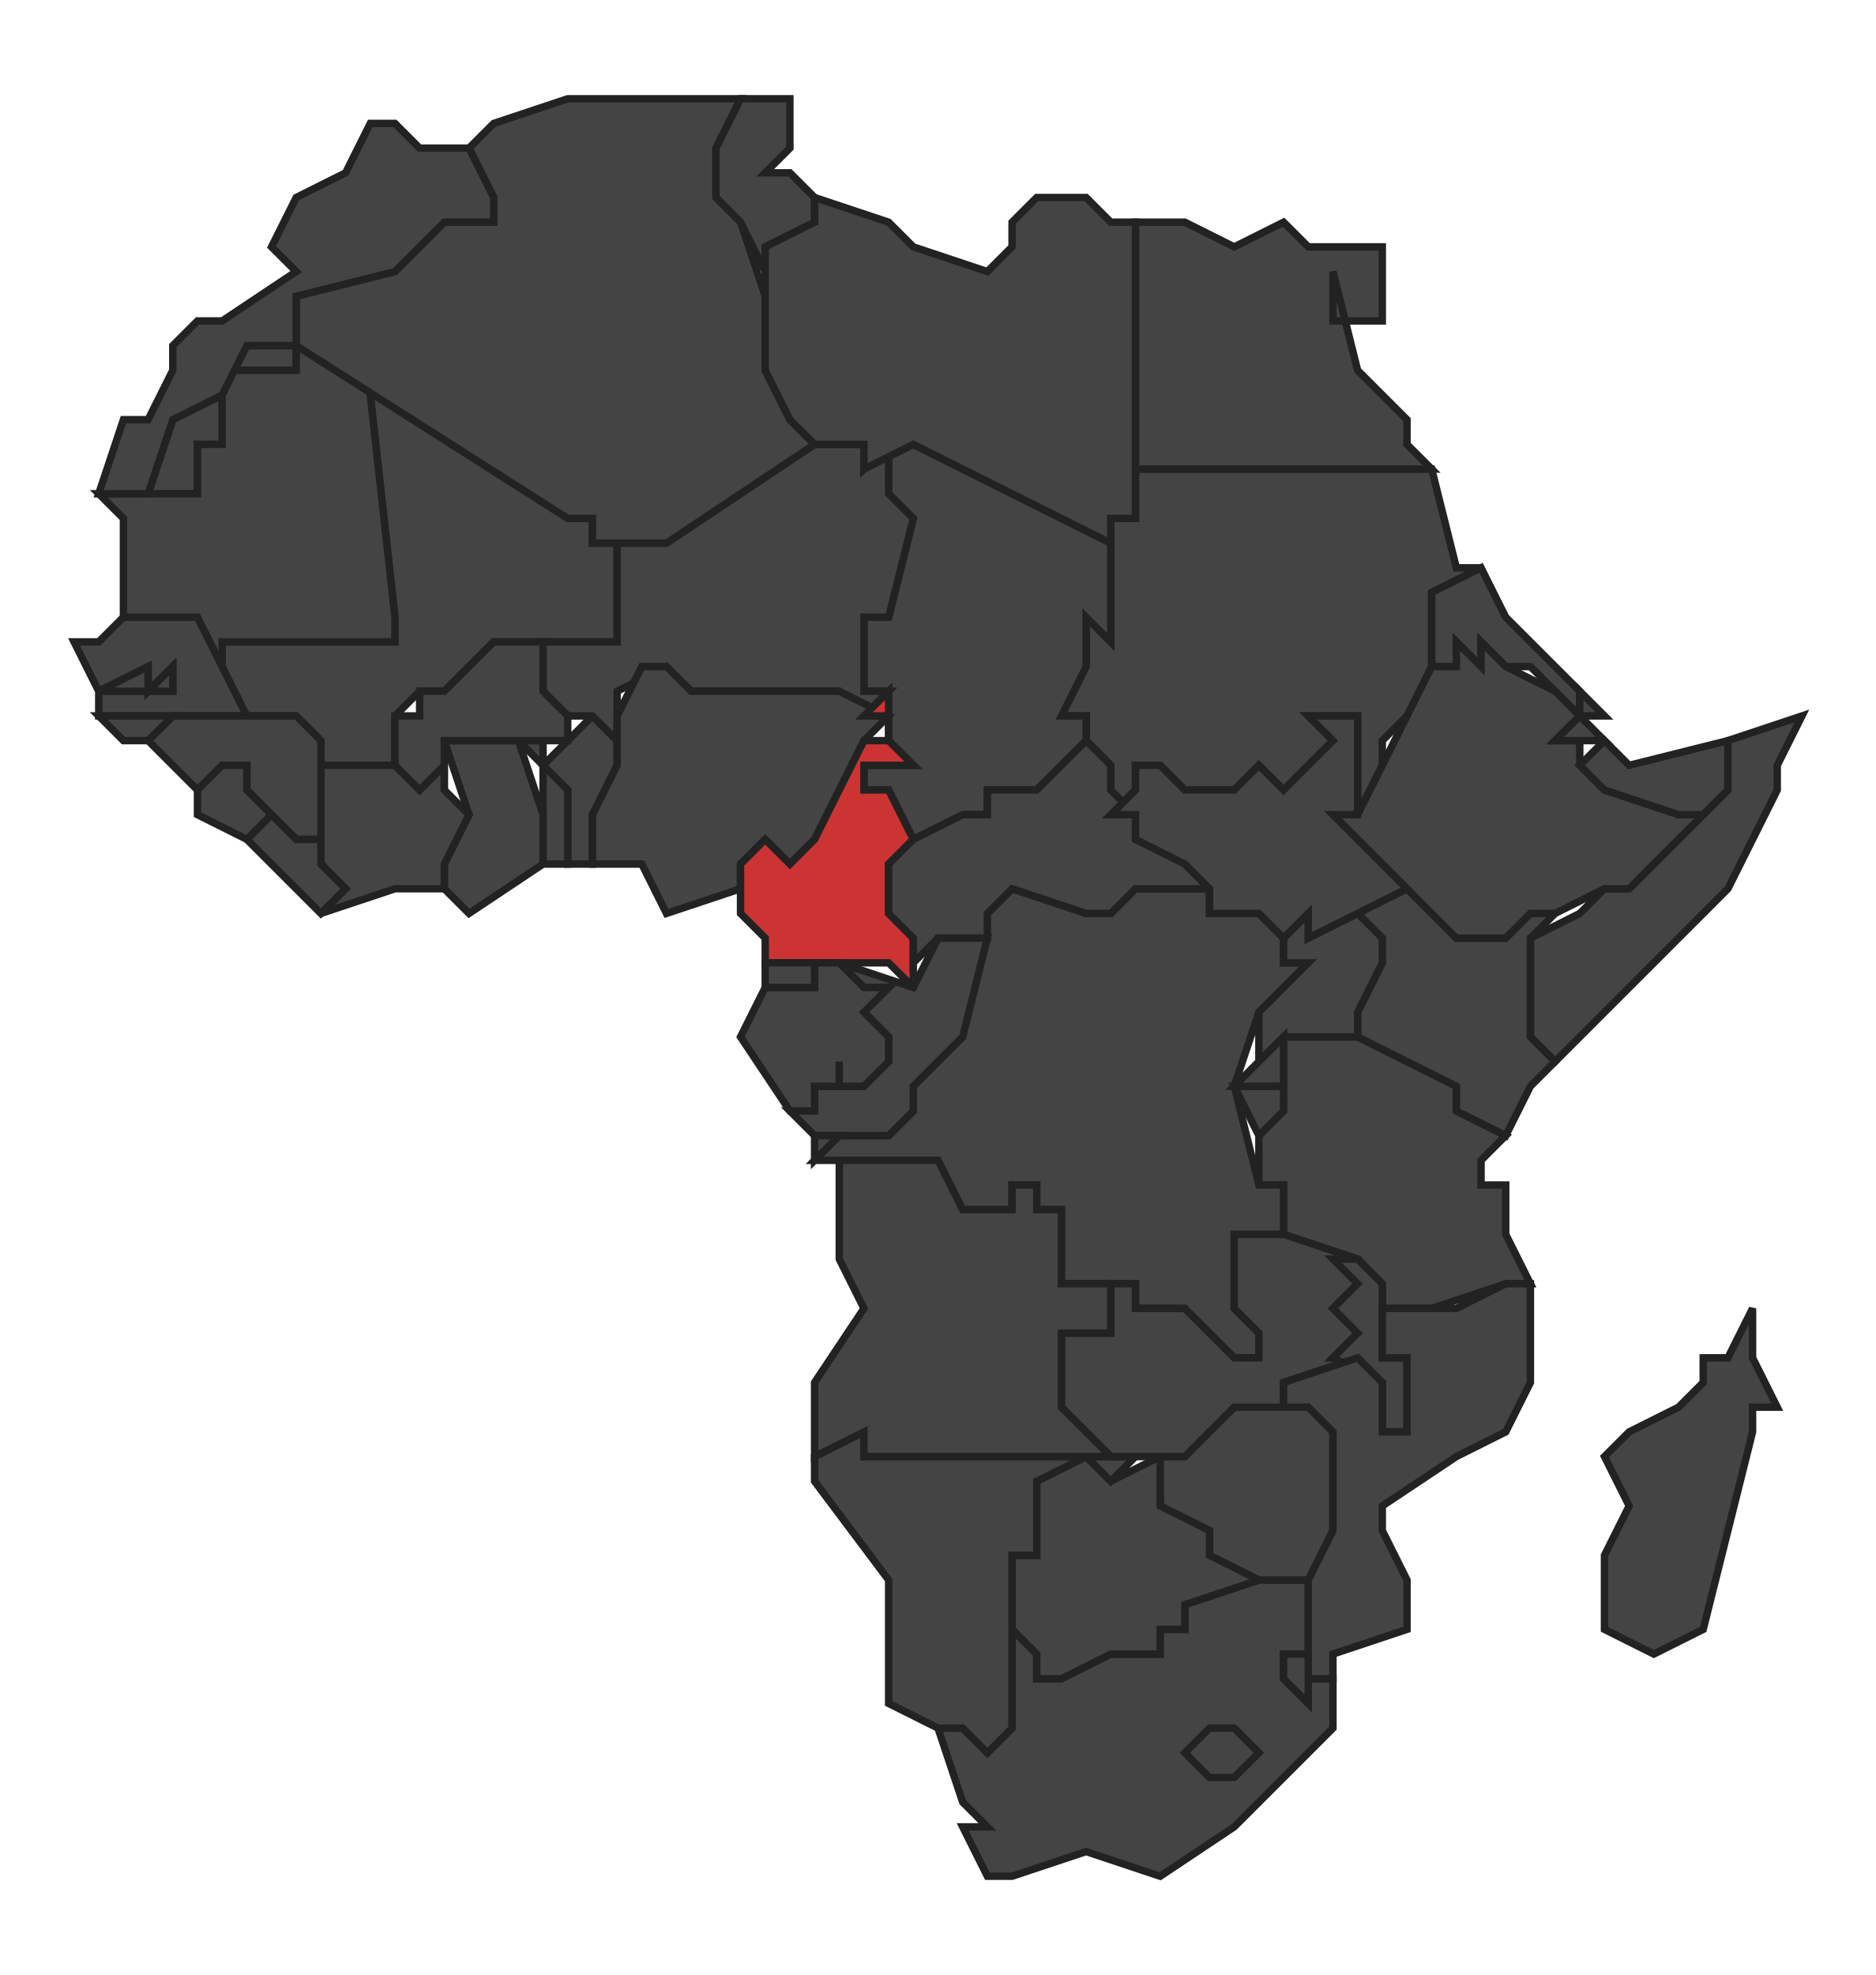
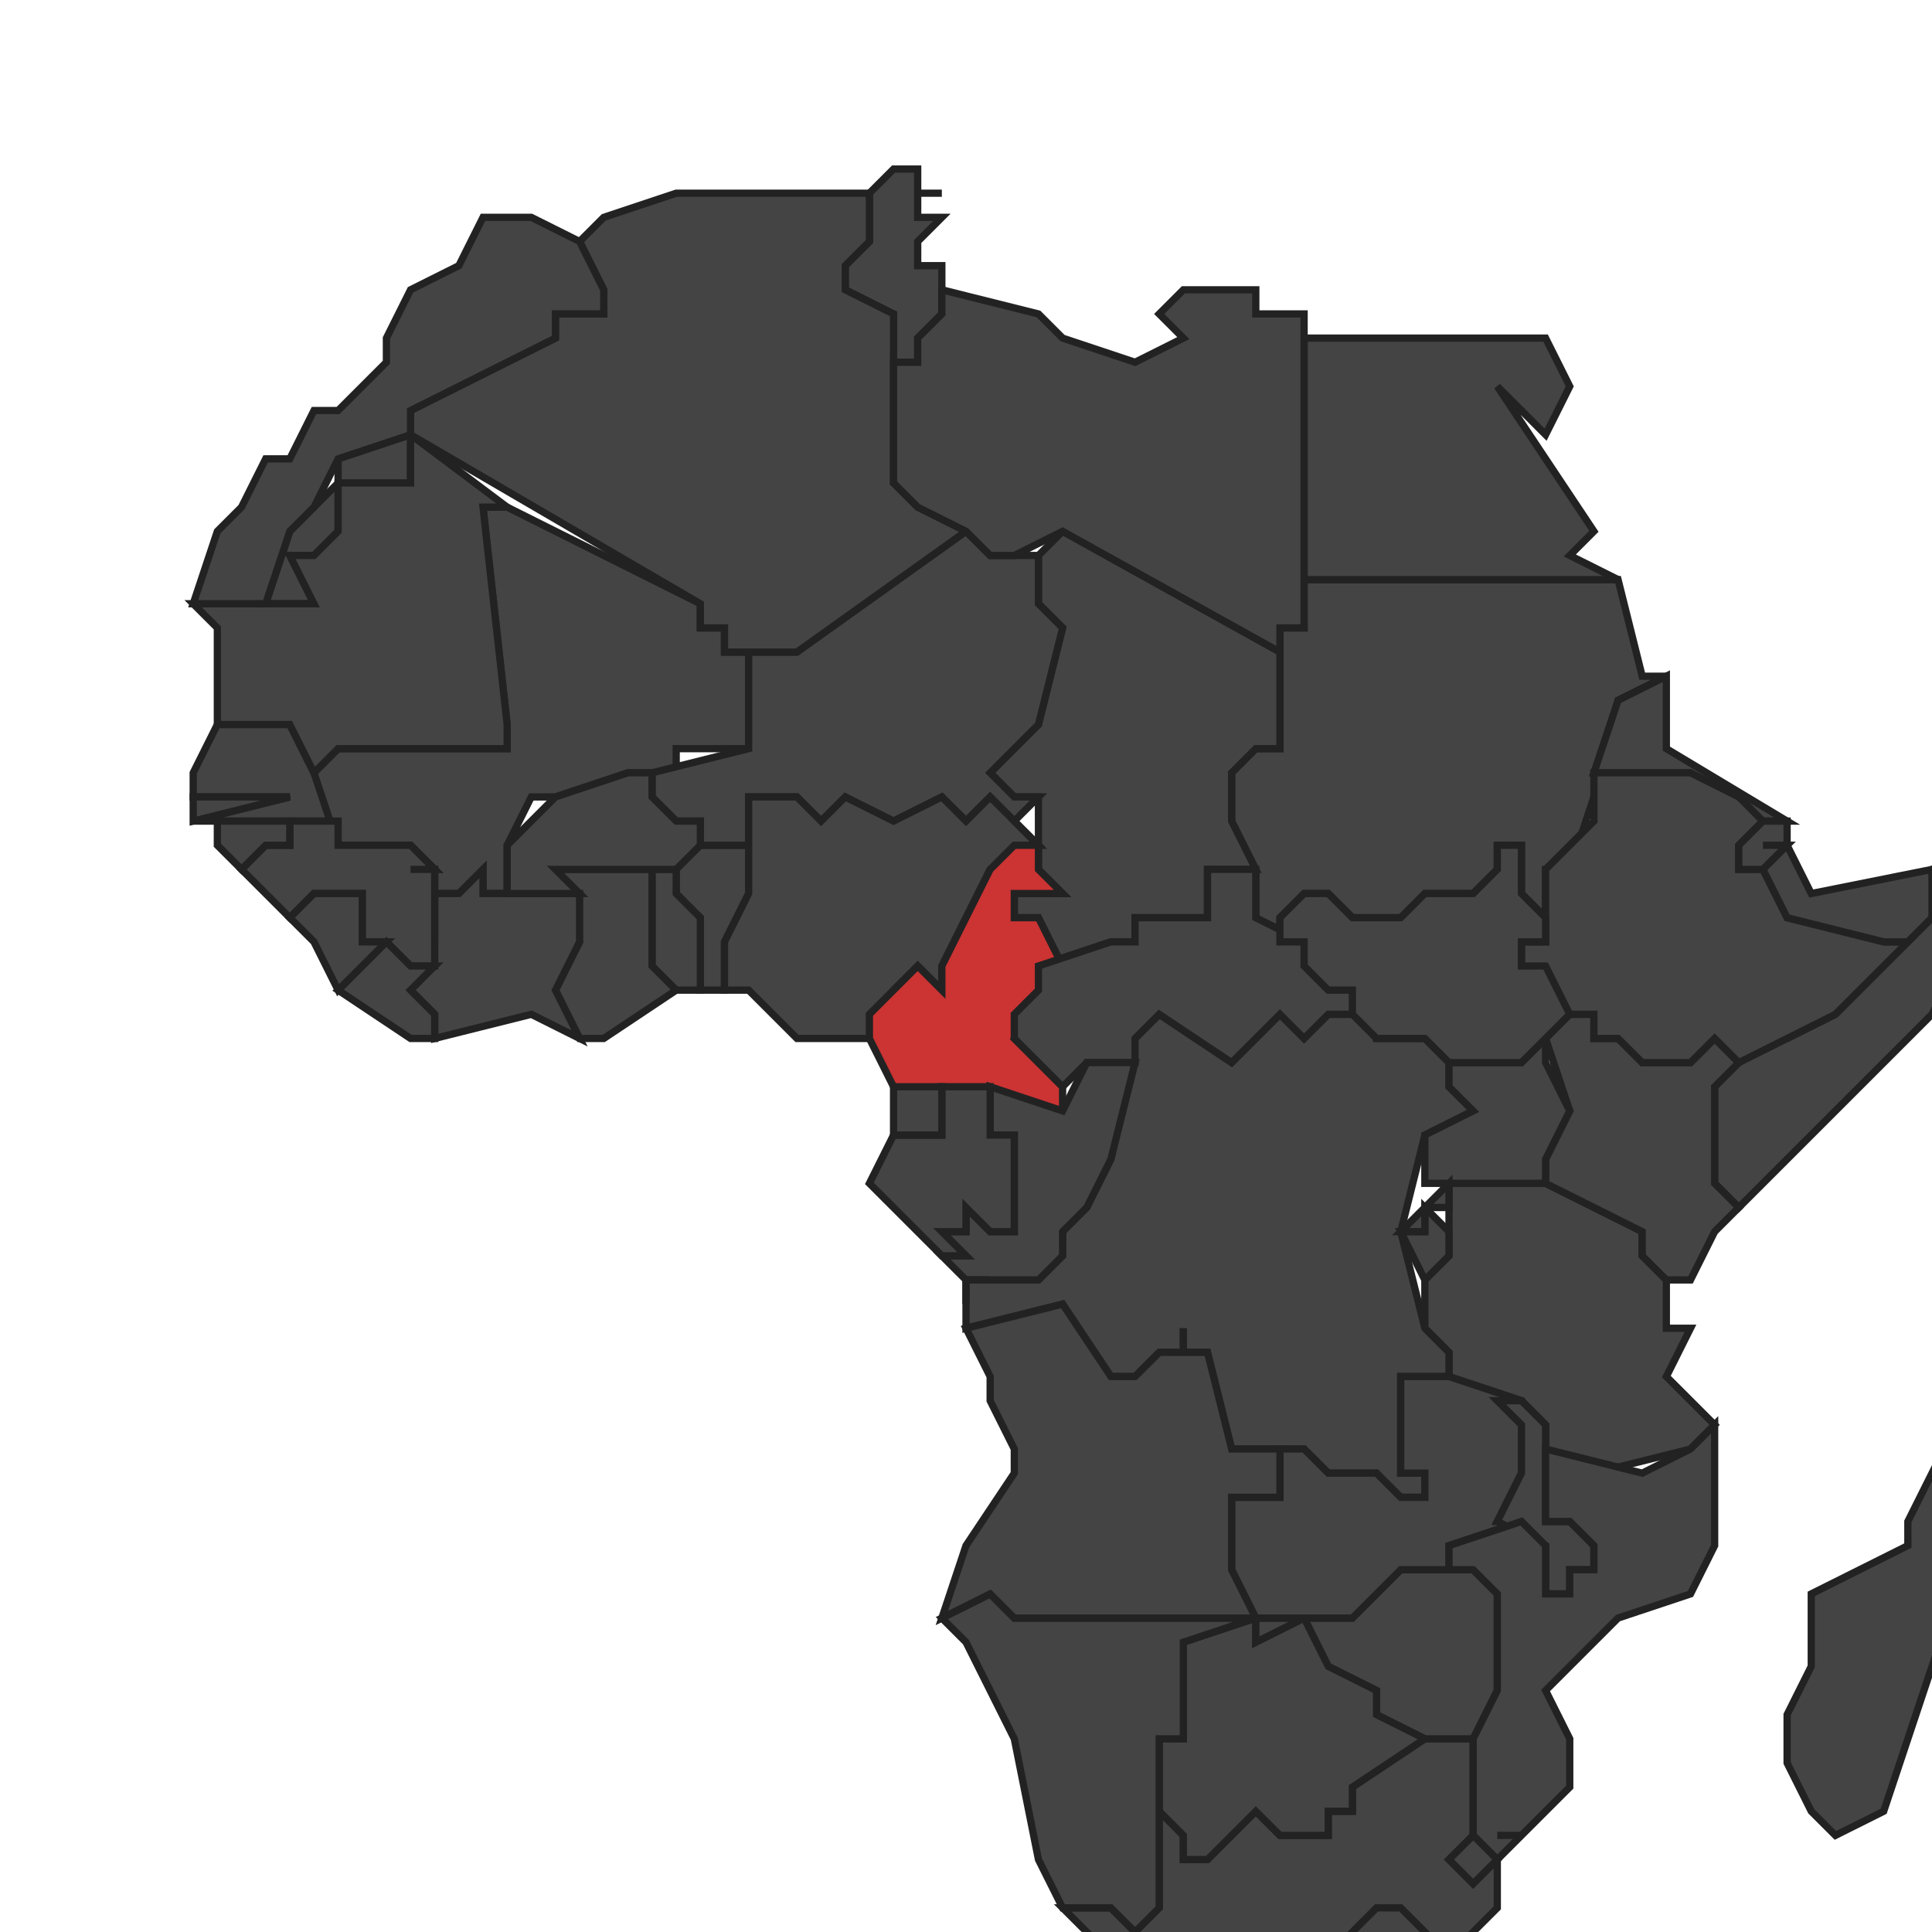
- <svg xmlns="http://www.w3.org/2000/svg" viewBox="0 0 76 80" width="76" height="80">
-   <path d="M55 42 L59 44 L59 45 L61 46 L60 47 L60 48 L61 48 L61 50 L62 52 L61 52 L58 53 L56 53 L56 52 L55 51 L52 50 L52 48 L51 48 L51 46 L51 46 L52 45 L52 44 L52 44 L52 43 L52 42 L55 42 Z" fill="#444444" stroke="#222222" stroke-width="0.3" />
-   <path d="M12 13 L12 15 L9 15 L9 18 L8 18 L8 18 L8 20 L4 20 L4 20 L4 20 L6 20 L7 17 L9 16 L9 15 L9 15 L10 14 L12 14 L12 13 Z" fill="#444444" stroke="#222222" stroke-width="0.3" />
-   <path d="M50 44 L51 48 L52 48 L52 50 L50 50 L50 51 L50 51 L50 53 L51 54 L51 54 L51 55 L50 55 L49 54 L49 54 L48 53 L48 53 L47 53 L47 53 L46 53 L46 52 L43 52 L43 49 L42 49 L42 48 L41 48 L41 49 L40 49 L39 49 L38 47 L34 47 L33 47 L34 46 L35 46 L35 46 L36 46 L37 45 L37 44 L38 43 L39 42 L40 37 L41 36 L44 37 L44 37 L45 37 L46 36 L46 36 L47 36 L49 36 L49 37 L50 37 L51 37 L52 38 L52 39 L53 39 L51 41 L50 44 Z" fill="#444444" stroke="#222222" stroke-width="0.3" />
-   <path d="M63 43 L62 42 L62 38 L64 37 L64 37 L65 36 L66 36 L70 32 L70 30 L73 29 L72 31 L72 32 L70 36 L68 38 L65 41 L63 43 Z" fill="#444444" stroke="#222222" stroke-width="0.3" />
-   <path d="M61 46 L59 45 L59 44 L55 42 L55 41 L56 39 L55 37 L57 36 L57 36 L57 36 L58 37 L58 37 L59 38 L61 38 L62 37 L63 37 L63 37 L62 38 L62 42 L63 43 L62 44 L61 46 L61 46 Z" fill="#444444" stroke="#222222" stroke-width="0.3" />
-   <path d="M46 33 L45 33 L45 32 L45 31 L44 30 L44 29 L43 29 L44 27 L44 27 L44 25 L45 26 L45 21 L46 21 L46 19 L58 19 L59 23 L60 23 L58 24 L58 28 L56 30 L56 31 L55 33 L55 31 L55 30 L55 29 L54 29 L53 29 L54 30 L53 31 L52 32 L51 31 L50 32 L48 32 L47 31 L46 31 L46 32 L45 33 L46 33 Z" fill="#444444" stroke="#222222" stroke-width="0.3" />
-   <path d="M45 22 L45 26 L44 25 L44 27 L44 27 L43 29 L44 29 L44 30 L43 31 L42 32 L41 32 L40 32 L40 33 L39 33 L37 34 L37 34 L36 32 L35 32 L35 31 L37 31 L36 30 L36 28 L35 28 L35 27 L35 27 L35 25 L36 25 L37 21 L36 20 L36 18 L37 18 L45 22 Z" fill="#444444" stroke="#222222" stroke-width="0.3" />
-   <path d="M38 70 L38 70 L39 70 L40 71 L41 70 L41 66 L42 67 L42 68 L43 68 L45 67 L46 67 L47 67 L47 66 L48 66 L48 65 L51 64 L53 64 L53 66 L53 67 L52 67 L52 68 L53 69 L53 69 L53 68 L54 68 L54 70 L50 74 L47 76 L44 75 L41 76 L40 76 L39 74 L40 74 L39 73 L38 70 Z" fill="#444444" stroke="#222222" stroke-width="0.3" />
-   <path d="M50 70 L51 71 L50 72 L49 72 L49 72 L48 71 L49 70 L50 70 Z" fill="#444444" stroke="#222222" stroke-width="0.3" />
-   <path d="M53 64 L51 64 L49 63 L49 62 L47 61 L47 59 L48 59 L50 57 L52 57 L52 57 L53 57 L54 58 L54 62 L53 64 Z" fill="#444444" stroke="#222222" stroke-width="0.3" />
-   <path d="M51 64 L48 65 L48 66 L47 66 L47 67 L46 67 L45 67 L43 68 L42 68 L42 67 L41 66 L41 63 L42 63 L42 60 L44 59 L45 60 L47 59 L47 61 L49 62 L49 63 L51 64 Z" fill="#444444" stroke="#222222" stroke-width="0.3" />
-   <path d="M41 63 L41 70 L40 71 L39 70 L38 70 L38 70 L36 69 L36 64 L33 60 L33 59 L35 58 L35 59 L40 59 L40 59 L43 59 L45 59 L46 59 L45 60 L44 59 L42 60 L42 63 L41 63 Z" fill="#444444" stroke="#222222" stroke-width="0.3" />
-   <path d="M4 28 L3 26 L4 26 L5 25 L7 25 L8 25 L9 27 L10 29 L6 29 L4 29 L4 28 L7 28 L7 27 L6 28 L6 27 L4 28 Z" fill="#444444" stroke="#222222" stroke-width="0.3" />
-   <path d="M10 29 L9 27 L9 26 L10 26 L12 26 L16 26 L16 25 L15 16 L16 16 L23 21 L23 21 L24 21 L24 22 L25 22 L25 24 L25 26 L23 26 L22 26 L20 26 L18 28 L17 28 L16 29 L16 31 L15 31 L15 31 L14 31 L13 31 L13 30 L13 30 L13 30 L12 29 L11 29 L10 29 L10 29 Z" fill="#444444" stroke="#222222" stroke-width="0.3" />
-   <path d="M4 20 L4 20 L8 20 L8 18 L8 18 L9 18 L9 15 L12 15 L12 14 L16 16 L15 16 L16 25 L16 26 L12 26 L10 26 L9 26 L9 27 L8 25 L7 25 L5 25 L5 25 L5 23 L5 21 L4 20 Z" fill="#444444" stroke="#222222" stroke-width="0.3" />
-   <path d="M24 35 L23 35 L23 32 L22 31 L23 30 L24 29 L25 30 L25 30 L25 31 L24 33 L24 35 Z" fill="#444444" stroke="#222222" stroke-width="0.3" />
-   <path d="M36 18 L36 20 L37 21 L36 25 L35 25 L35 27 L35 27 L35 28 L36 28 L35 29 L34 28 L34 28 L32 28 L30 28 L29 28 L28 28 L27 27 L25 28 L25 30 L24 29 L23 29 L23 29 L22 28 L22 27 L22 26 L25 26 L25 24 L25 22 L27 22 L33 18 L35 18 L35 19 L36 18 Z" fill="#444444" stroke="#222222" stroke-width="0.3" />
-   <path d="M24 35 L24 33 L25 31 L25 29 L26 27 L27 27 L28 28 L29 28 L30 28 L32 28 L34 28 L34 28 L36 29 L35 30 L33 34 L32 35 L31 34 L30 35 L30 36 L27 37 L26 35 L24 35 Z" fill="#444444" stroke="#222222" stroke-width="0.3" />
-   <path d="M36 28 L36 29 L36 30 L37 31 L35 31 L35 32 L36 32 L37 34 L36 35 L36 37 L37 38 L37 40 L36 39 L31 39 L31 38 L30 37 L30 36 L30 35 L31 34 L32 35 L33 34 L35 30 L36 30 L36 29 L35 29 L36 28 Z" fill="#cc3333" stroke="#222222" stroke-width="0.3" />
-   <path d="M22 30 L22 31 L23 32 L23 35 L22 35 L22 34 L22 33 L22 31 L21 30 L21 30 L22 30 Z" fill="#444444" stroke="#222222" stroke-width="0.3" />
-   <path d="M21 30 L22 33 L22 34 L22 35 L19 37 L18 36 L18 35 L19 33 L18 30 L21 30 Z" fill="#444444" stroke="#222222" stroke-width="0.3" />
-   <path d="M13 31 L14 31 L15 31 L15 31 L16 31 L17 32 L18 31 L18 32 L19 33 L18 35 L18 36 L16 36 L13 37 L14 36 L13 35 L13 33 L13 33 L13 31 L13 31 Z" fill="#444444" stroke="#222222" stroke-width="0.3" />
-   <path d="M7 29 L10 29 L10 29 L10 29 L11 29 L12 29 L13 30 L13 30 L13 30 L13 31 L13 31 L13 33 L13 33 L13 34 L12 34 L11 33 L11 33 L10 32 L10 31 L9 31 L8 32 L6 30 L6 30 L7 29 L7 29 Z" fill="#444444" stroke="#222222" stroke-width="0.3" />
-   <path d="M4 29 L7 29 L7 29 L6 30 L6 30 L5 30 L4 29 Z" fill="#444444" stroke="#222222" stroke-width="0.3" />
-   <path d="M13 34 L13 35 L14 36 L13 37 L12 36 L10 34 L11 33 L11 33 L12 34 L13 34 Z" fill="#444444" stroke="#222222" stroke-width="0.3" />
-   <path d="M8 32 L9 31 L10 31 L10 32 L11 33 L11 33 L10 34 L8 33 L8 32 Z" fill="#444444" stroke="#222222" stroke-width="0.3" />
-   <path d="M16 31 L16 29 L17 29 L17 28 L18 28 L20 26 L22 26 L22 27 L22 28 L23 29 L23 30 L22 30 L18 30 L18 32 L18 31 L17 32 L16 31 Z" fill="#444444" stroke="#222222" stroke-width="0.3" />
-   <path d="M49 36 L47 36 L46 36 L46 36 L45 37 L44 37 L44 37 L41 36 L40 37 L40 38 L38 38 L37 39 L37 38 L36 37 L36 36 L36 35 L37 34 L39 33 L40 33 L40 32 L41 32 L42 32 L43 31 L44 30 L45 31 L45 32 L46 33 L48 35 L49 36 Z" fill="#444444" stroke="#222222" stroke-width="0.3" />
-   <path d="M40 38 L39 42 L38 43 L37 44 L37 45 L36 46 L35 46 L35 46 L34 46 L34 46 L33 46 L32 45 L33 45 L33 44 L34 44 L34 43 L34 44 L35 44 L36 43 L36 42 L35 41 L36 40 L35 40 L34 39 L37 40 L38 38 L38 38 L40 38 Z" fill="#444444" stroke="#222222" stroke-width="0.3" />
-   <path d="M33 39 L34 39 L35 40 L36 40 L35 41 L36 42 L36 43 L35 44 L34 44 L34 43 L34 44 L33 44 L33 45 L32 45 L30 42 L31 40 L33 40 L33 39 Z" fill="#444444" stroke="#222222" stroke-width="0.3" />
-   <path d="M31 39 L33 39 L33 40 L31 40 L31 40 L31 39 Z" fill="#444444" stroke="#222222" stroke-width="0.3" />
-   <path d="M52 50 L55 51 L55 52 L54 53 L55 54 L54 55 L55 55 L52 56 L52 57 L50 57 L48 59 L47 59 L46 59 L45 59 L43 57 L43 54 L45 54 L45 52 L46 52 L46 53 L47 53 L47 53 L48 53 L48 53 L49 54 L49 54 L50 55 L51 55 L51 54 L51 54 L50 53 L50 51 L50 51 L50 50 L52 50 Z" fill="#444444" stroke="#222222" stroke-width="0.3" />
-   <path d="M54 51 L55 51 L56 52 L56 55 L57 55 L57 56 L57 57 L57 58 L56 58 L56 58 L56 56 L54 55 L55 54 L54 53 L55 52 L54 51 Z" fill="#444444" stroke="#222222" stroke-width="0.3" />
-   <path d="M56 53 L59 53 L61 52 L62 52 L62 56 L61 58 L59 59 L56 61 L56 62 L57 64 L57 66 L54 67 L54 67 L54 68 L54 68 L53 68 L53 67 L53 66 L53 64 L54 62 L54 58 L53 57 L52 57 L52 56 L55 55 L56 56 L56 58 L56 58 L57 58 L57 57 L57 56 L57 55 L56 55 L56 54 L56 53 Z" fill="#444444" stroke="#222222" stroke-width="0.3" />
-   <path d="M53 68 L53 69 L53 69 L52 68 L52 67 L53 67 L53 68 Z" fill="#444444" stroke="#222222" stroke-width="0.3" />
-   <path d="M34 46 L34 46 L33 47 L33 46 L34 46 L34 46 Z M34 47 L38 47 L39 49 L40 49 L41 49 L41 48 L42 48 L42 49 L43 49 L43 52 L45 52 L45 52 L45 53 L45 54 L43 54 L43 57 L45 59 L43 59 L40 59 L40 59 L35 59 L35 58 L33 59 L33 56 L35 53 L35 53 L34 51 L34 50 L34 47 Z" fill="#444444" stroke="#222222" stroke-width="0.3" />
-   <path d="M52 44 L52 45 L51 46 L51 46 L50 44 L51 44 L51 44 L52 44 Z" fill="#444444" stroke="#222222" stroke-width="0.3" />
-   <path d="M71 53 L71 55 L72 57 L72 57 L71 57 L71 57 L71 58 L69 66 L67 67 L65 66 L65 64 L65 63 L65 63 L66 61 L65 59 L66 58 L68 57 L69 56 L69 55 L69 55 L70 55 L71 53 Z" fill="#444444" stroke="#222222" stroke-width="0.3" />
-   <path d="M4 28 L6 27 L6 28 L7 27 L7 28 L4 28 L4 28 Z" fill="#444444" stroke="#222222" stroke-width="0.3" />
-   <path d="M31 11 L30 9 L29 8 L29 7 L29 6 L30 4 L31 4 L31 4 L31 4 L32 4 L32 5 L32 5 L32 5 L32 6 L31 7 L32 7 L32 7 L33 8 L33 9 L31 10 L31 11 L31 11 Z" fill="#444444" stroke="#222222" stroke-width="0.3" />
-   <path d="M12 14 L12 12 L16 11 L16 11 L17 10 L18 9 L20 9 L20 8 L19 6 L20 5 L23 4 L27 4 L27 4 L30 4 L29 6 L29 7 L29 8 L30 9 L31 12 L31 15 L31 15 L32 17 L32 17 L33 18 L27 22 L24 22 L24 21 L23 21 L23 21 L12 14 Z" fill="#444444" stroke="#222222" stroke-width="0.3" />
-   <path d="M58 27 L58 24 L60 23 L61 25 L64 28 L64 29 L62 27 L61 27 L60 26 L60 27 L59 26 L59 27 L58 27 Z" fill="#444444" stroke="#222222" stroke-width="0.3" />
-   <path d="M19 6 L20 8 L20 9 L18 9 L17 10 L16 11 L16 11 L12 12 L12 14 L10 14 L9 16 L7 17 L6 20 L4 20 L5 17 L6 17 L7 15 L7 14 L8 13 L9 13 L12 11 L11 10 L12 8 L12 8 L14 7 L15 5 L16 5 L17 6 L19 6 Z" fill="#444444" stroke="#222222" stroke-width="0.3" />
-   <path d="M58 19 L46 19 L46 12 L46 11 L46 10 L46 9 L48 9 L50 10 L52 9 L53 10 L53 10 L54 10 L55 10 L56 10 L56 12 L56 13 L55 13 L54 13 L54 11 L55 15 L57 17 L57 18 L58 19 Z" fill="#444444" stroke="#222222" stroke-width="0.3" />
-   <path d="M46 12 L46 21 L45 21 L45 22 L37 18 L35 19 L35 18 L33 18 L32 17 L32 17 L31 15 L31 15 L31 12 L31 11 L31 11 L31 10 L33 9 L33 8 L36 9 L37 10 L40 11 L41 10 L41 9 L42 8 L44 8 L45 9 L46 9 L46 9 L46 10 L46 11 L46 12 Z" fill="#444444" stroke="#222222" stroke-width="0.3" />
-   <path d="M69 33 L66 36 L65 36 L63 37 L63 37 L62 37 L61 38 L59 38 L58 37 L58 37 L57 36 L57 36 L57 36 L56 35 L55 34 L54 33 L55 33 L55 33 L56 31 L57 29 L58 27 L59 27 L59 26 L60 27 L60 26 L61 27 L63 28 L64 29 L63 30 L63 30 L64 30 L64 31 L65 32 L68 33 L69 33 Z" fill="#444444" stroke="#222222" stroke-width="0.3" />
-   <path d="M64 29 L64 28 L65 29 L65 29 L64 29 L65 30 L64 30 L63 30 L63 30 L64 29 Z" fill="#444444" stroke="#222222" stroke-width="0.3" />
-   <path d="M70 30 L70 32 L69 33 L68 33 L65 32 L64 31 L65 30 L66 31 L70 30 Z" fill="#444444" stroke="#222222" stroke-width="0.3" />
-   <path d="M55 42 L52 42 L51 43 L51 41 L53 39 L52 39 L52 38 L53 37 L53 38 L55 37 L55 37 L56 38 L56 39 L55 41 L55 42 Z" fill="#444444" stroke="#222222" stroke-width="0.3" />
-   <path d="M52 42 L52 43 L52 44 L51 44 L51 44 L50 44 L51 43 L52 42 Z" fill="#444444" stroke="#222222" stroke-width="0.3" />
-   <path d="M52 38 L51 37 L49 37 L49 36 L48 35 L48 35 L46 34 L46 33 L45 33 L46 32 L46 31 L47 31 L48 32 L50 32 L51 31 L52 32 L53 31 L54 30 L53 29 L55 29 L55 30 L55 31 L55 33 L55 33 L55 33 L54 33 L55 34 L55 34 L57 36 L55 37 L53 38 L53 37 L52 38 Z" fill="#444444" stroke="#222222" stroke-width="0.3" />
+ <svg xmlns="http://www.w3.org/2000/svg" viewBox="0 0 80 80" width="80" height="80">
+   <path d="M64 49 L68 51 L68 52 L69 53 L69 54 L69 55 L70 55 L69 57 L71 59 L70 60 L66 61 L64 60 L64 59 L63 58 L60 57 L60 56 L59 55 L59 53 L59 53 L60 52 L60 51 L60 50 L60 50 L60 49 L64 49 Z" fill="#444444" stroke="#222222" stroke-width="0.3" />
+   <path d="M17 18 L17 20 L14 20 L14 22 L13 23 L12 23 L13 25 L8 25 L8 25 L8 25 L11 25 L12 22 L13 21 L14 20 L14 20 L14 19 L17 18 L17 18 Z" fill="#444444" stroke="#222222" stroke-width="0.3" />
+   <path d="M58 51 L59 55 L60 56 L60 57 L58 57 L58 58 L58 58 L58 61 L59 61 L59 61 L59 62 L58 62 L57 61 L57 61 L56 61 L56 61 L55 61 L54 60 L53 60 L53 60 L51 60 L50 56 L49 56 L49 55 L49 56 L48 56 L47 57 L46 57 L44 54 L40 55 L40 54 L40 53 L42 53 L42 53 L43 53 L44 52 L44 51 L45 50 L46 48 L47 43 L48 42 L51 44 L52 43 L52 43 L53 42 L54 43 L55 42 L57 42 L57 43 L58 43 L59 43 L60 44 L60 45 L61 46 L59 47 L58 51 Z" fill="#444444" stroke="#222222" stroke-width="0.3" />
+   <path d="M72 50 L71 49 L71 45 L73 43 L73 43 L74 43 L76 42 L80 38 L80 36 L82 35 L82 36 L82 38 L80 42 L77 45 L74 48 L72 50 Z" fill="#444444" stroke="#222222" stroke-width="0.3" />
+   <path d="M69 53 L68 52 L68 51 L64 49 L64 48 L65 46 L64 43 L65 42 L66 42 L66 43 L66 43 L67 43 L68 44 L70 44 L71 43 L72 44 L72 44 L71 45 L71 49 L72 50 L71 51 L70 53 L69 53 Z" fill="#444444" stroke="#222222" stroke-width="0.3" />
+   <path d="M53 39 L53 39 L52 38 L52 37 L52 36 L51 34 L51 34 L51 33 L51 32 L52 31 L53 31 L53 26 L54 26 L54 24 L67 24 L68 28 L69 28 L67 29 L66 33 L65 36 L64 36 L64 38 L63 37 L63 36 L63 35 L62 35 L62 35 L62 36 L61 37 L60 37 L59 37 L58 38 L56 38 L55 37 L54 37 L53 38 L53 39 L53 39 Z" fill="#444444" stroke="#222222" stroke-width="0.3" />
+   <path d="M53 27 L53 31 L52 31 L51 32 L51 33 L51 34 L51 34 L52 36 L50 36 L50 38 L49 38 L47 38 L47 39 L46 39 L43 40 L44 40 L43 38 L42 38 L42 37 L44 37 L43 36 L43 33 L42 33 L42 33 L41 32 L42 31 L43 30 L44 26 L43 25 L43 23 L44 22 L53 27 Z" fill="#444444" stroke="#222222" stroke-width="0.3" />
+   <path d="M44 79 L45 79 L46 79 L47 80 L48 79 L48 75 L49 76 L49 77 L50 77 L52 75 L53 76 L55 76 L55 75 L56 75 L56 74 L59 72 L61 72 L61 74 L61 76 L61 76 L60 77 L61 78 L61 78 L62 77 L62 77 L62 79 L57 84 L55 85 L51 85 L49 86 L47 85 L46 83 L47 83 L47 82 L44 79 Z" fill="#444444" stroke="#222222" stroke-width="0.3" />
+   <path d="M58 79 L59 80 L58 81 L57 81 L57 81 L56 80 L57 79 L58 79 Z" fill="#444444" stroke="#222222" stroke-width="0.3" />
+   <path d="M61 72 L59 72 L57 71 L57 70 L55 69 L54 67 L56 67 L58 65 L60 65 L60 65 L61 65 L62 66 L62 70 L61 72 Z" fill="#444444" stroke="#222222" stroke-width="0.3" />
+   <path d="M59 72 L56 74 L56 75 L55 75 L55 76 L53 76 L52 75 L50 77 L49 77 L49 76 L48 75 L48 72 L49 72 L49 68 L52 67 L52 68 L54 67 L55 69 L57 70 L57 71 L59 72 Z" fill="#444444" stroke="#222222" stroke-width="0.3" />
+   <path d="M48 72 L48 79 L47 80 L46 79 L45 79 L44 79 L43 77 L42 72 L40 68 L39 67 L41 66 L42 67 L47 67 L47 67 L50 67 L53 67 L54 67 L52 68 L52 67 L49 68 L49 72 L48 72 Z" fill="#444444" stroke="#222222" stroke-width="0.3" />
+   <path d="M8 33 L8 32 L8 32 L9 30 L11 30 L12 30 L13 32 L14 34 L10 34 L9 34 L8 34 L12 33 L11 33 L11 33 L10 33 L8 33 Z" fill="#444444" stroke="#222222" stroke-width="0.3" />
+   <path d="M14 35 L13 32 L14 31 L15 31 L16 31 L21 31 L21 30 L20 21 L21 21 L29 25 L29 26 L30 26 L30 27 L31 27 L31 30 L31 31 L28 31 L28 32 L26 32 L23 33 L22 33 L21 35 L21 37 L20 37 L20 36 L19 37 L18 37 L18 36 L17 36 L18 36 L17 35 L16 35 L15 35 L14 35 Z" fill="#444444" stroke="#222222" stroke-width="0.3" />
+   <path d="M8 25 L8 25 L13 25 L12 23 L13 23 L14 22 L14 20 L17 20 L17 18 L21 21 L20 21 L21 30 L21 31 L16 31 L15 31 L14 31 L13 32 L12 30 L11 30 L9 30 L9 30 L9 28 L9 26 L8 25 Z" fill="#444444" stroke="#222222" stroke-width="0.3" />
+   <path d="M30 41 L29 41 L29 38 L28 37 L28 35 L30 35 L31 35 L31 36 L31 37 L30 39 L30 41 Z" fill="#444444" stroke="#222222" stroke-width="0.3" />
+   <path d="M43 23 L43 25 L44 26 L43 30 L42 31 L41 32 L42 33 L42 33 L43 33 L42 34 L41 33 L40 34 L39 33 L37 34 L35 33 L34 34 L33 33 L31 33 L31 35 L30 35 L29 35 L29 34 L28 34 L27 33 L27 32 L31 31 L31 30 L31 27 L33 27 L40 22 L41 23 L42 23 L43 23 Z" fill="#444444" stroke="#222222" stroke-width="0.3" />
+   <path d="M30 41 L30 39 L31 37 L31 34 L31 33 L33 33 L34 34 L35 33 L37 34 L39 33 L40 34 L41 33 L43 35 L41 36 L39 40 L39 41 L38 40 L37 41 L36 43 L33 43 L31 41 L30 41 Z" fill="#444444" stroke="#222222" stroke-width="0.3" />
+   <path d="M42 34 L43 35 L43 36 L44 37 L42 37 L42 38 L43 38 L44 40 L43 41 L42 43 L44 45 L44 46 L42 46 L37 45 L37 45 L36 43 L36 42 L37 41 L38 40 L39 41 L39 40 L41 36 L42 35 L43 35 L42 34 L42 34 Z" fill="#cc3333" stroke="#222222" stroke-width="0.3" />
+   <path d="M28 36 L28 37 L29 38 L29 41 L28 41 L27 40 L27 39 L27 37 L27 36 L27 36 L28 36 Z" fill="#444444" stroke="#222222" stroke-width="0.3" />
+   <path d="M27 36 L27 39 L27 40 L28 41 L25 43 L24 43 L23 41 L24 39 L23 36 L27 36 Z" fill="#444444" stroke="#222222" stroke-width="0.3" />
+   <path d="M18 37 L19 37 L20 36 L20 37 L21 37 L22 37 L23 37 L24 37 L24 39 L23 41 L24 43 L22 42 L18 43 L18 42 L17 41 L18 39 L18 39 L18 37 L18 37 Z" fill="#444444" stroke="#222222" stroke-width="0.3" />
+   <path d="M12 34 L14 34 L14 35 L15 35 L16 35 L17 35 L18 36 L17 36 L18 36 L18 37 L18 37 L18 39 L18 39 L18 40 L17 40 L16 39 L15 39 L15 38 L15 37 L13 37 L12 38 L10 36 L11 35 L12 35 L12 34 Z" fill="#444444" stroke="#222222" stroke-width="0.3" />
+   <path d="M9 34 L12 34 L12 35 L11 35 L10 36 L9 35 L9 34 Z" fill="#444444" stroke="#222222" stroke-width="0.3" />
+   <path d="M18 40 L17 41 L18 42 L18 43 L17 43 L14 41 L16 39 L16 39 L17 40 L18 40 Z" fill="#444444" stroke="#222222" stroke-width="0.3" />
+   <path d="M12 38 L13 37 L15 37 L15 38 L15 39 L16 39 L14 41 L13 39 L12 38 Z" fill="#444444" stroke="#222222" stroke-width="0.3" />
+   <path d="M21 37 L21 35 L22 34 L22 34 L23 33 L26 32 L27 32 L27 33 L28 34 L29 34 L29 35 L28 36 L23 36 L24 37 L23 37 L22 37 L21 37 Z" fill="#444444" stroke="#222222" stroke-width="0.3" />
+   <path d="M57 42 L55 42 L54 43 L53 42 L52 43 L52 43 L51 44 L48 42 L47 43 L47 44 L45 44 L44 45 L44 45 L42 43 L42 42 L43 41 L43 40 L46 39 L47 39 L47 38 L49 38 L50 38 L50 36 L52 36 L52 37 L52 38 L54 39 L56 41 L57 42 Z" fill="#444444" stroke="#222222" stroke-width="0.3" />
+   <path d="M47 44 L46 48 L45 50 L44 51 L44 52 L43 53 L42 53 L42 53 L41 53 L40 53 L40 53 L39 52 L40 52 L39 51 L40 51 L40 50 L41 51 L42 51 L42 49 L42 49 L42 48 L42 47 L41 47 L41 45 L44 46 L45 44 L45 44 L47 44 Z" fill="#444444" stroke="#222222" stroke-width="0.3" />
+   <path d="M39 45 L41 45 L41 47 L42 47 L42 48 L42 49 L42 49 L42 51 L41 51 L40 50 L40 51 L39 51 L40 52 L39 52 L36 49 L37 47 L39 47 L39 45 Z" fill="#444444" stroke="#222222" stroke-width="0.3" />
+   <path d="M37 45 L39 45 L39 47 L37 47 L37 47 L37 45 Z" fill="#444444" stroke="#222222" stroke-width="0.3" />
+   <path d="M60 57 L63 58 L63 59 L63 61 L63 61 L62 63 L63 63 L60 64 L60 65 L58 65 L56 67 L54 67 L54 67 L52 67 L51 65 L51 62 L53 62 L53 60 L53 60 L53 60 L54 60 L55 61 L56 61 L56 61 L57 61 L57 61 L58 62 L59 62 L59 61 L59 61 L58 61 L58 58 L58 58 L58 57 L60 57 Z" fill="#444444" stroke="#222222" stroke-width="0.3" />
+   <path d="M62 58 L63 58 L64 59 L64 63 L65 63 L66 64 L66 65 L65 65 L65 66 L64 66 L64 64 L62 63 L63 61 L63 61 L63 59 L62 58 Z" fill="#444444" stroke="#222222" stroke-width="0.3" />
+   <path d="M64 60 L68 61 L70 60 L71 59 L71 64 L70 66 L67 67 L65 69 L64 70 L65 72 L65 74 L63 76 L62 76 L63 76 L62 77 L62 77 L61 76 L61 74 L61 72 L62 70 L62 66 L61 65 L60 65 L60 64 L63 63 L64 64 L64 66 L65 66 L65 65 L66 65 L66 64 L65 63 L64 63 L64 61 L64 60 Z" fill="#444444" stroke="#222222" stroke-width="0.3" />
+   <path d="M62 77 L61 78 L61 78 L60 77 L61 76 L61 76 L62 77 Z" fill="#444444" stroke="#222222" stroke-width="0.3" />
+   <path d="M41 53 L40 53 L40 54 L40 53 L40 53 L41 53 Z M40 55 L44 54 L46 57 L47 57 L48 56 L49 56 L49 55 L49 56 L50 56 L51 60 L52 60 L53 60 L53 60 L53 62 L51 62 L51 65 L52 67 L50 67 L47 67 L47 67 L42 67 L41 66 L39 67 L40 64 L42 61 L42 60 L41 58 L41 57 L40 55 Z" fill="#444444" stroke="#222222" stroke-width="0.3" />
+   <path d="M60 51 L60 52 L59 53 L59 53 L58 51 L59 51 L59 50 L60 51 Z" fill="#444444" stroke="#222222" stroke-width="0.3" />
+   <path d="M80 61 L81 63 L82 65 L81 65 L81 65 L81 65 L81 66 L78 75 L76 76 L75 75 L74 73 L74 71 L74 71 L75 69 L75 67 L75 66 L77 65 L79 64 L79 63 L79 63 L79 63 L80 61 Z" fill="#444444" stroke="#222222" stroke-width="0.3" />
+   <path d="M8 33 L10 33 L11 33 L11 33 L12 33 L8 34 L8 33 Z" fill="#444444" stroke="#222222" stroke-width="0.3" />
+   <path d="M37 15 L37 13 L35 12 L35 11 L36 10 L36 8 L37 7 L38 7 L38 8 L39 8 L38 8 L38 9 L39 9 L38 10 L38 11 L38 11 L39 11 L39 12 L39 13 L38 14 L38 15 L37 15 Z" fill="#444444" stroke="#222222" stroke-width="0.3" />
+   <path d="M17 18 L17 17 L21 15 L21 15 L23 14 L23 13 L25 13 L25 12 L24 10 L25 9 L28 8 L32 8 L34 8 L36 8 L36 10 L35 11 L35 12 L37 13 L37 16 L37 19 L37 20 L38 21 L38 21 L40 22 L33 27 L30 27 L30 26 L29 26 L29 25 L17 18 Z" fill="#444444" stroke="#222222" stroke-width="0.3" />
+   <path d="M66 32 L67 29 L69 28 L69 31 L74 34 L73 34 L71 33 L70 32 L69 32 L69 32 L68 32 L68 32 L66 32 Z" fill="#444444" stroke="#222222" stroke-width="0.3" />
+   <path d="M24 10 L25 12 L25 13 L23 13 L23 14 L21 15 L21 15 L17 17 L17 18 L14 19 L13 21 L12 22 L11 25 L8 25 L9 22 L10 21 L11 19 L12 19 L13 17 L14 17 L16 15 L16 14 L17 12 L17 12 L19 11 L20 9 L21 9 L22 9 L24 10 Z" fill="#444444" stroke="#222222" stroke-width="0.3" />
+   <path d="M67 24 L54 24 L54 16 L54 15 L54 14 L54 14 L56 14 L58 14 L60 14 L61 14 L62 14 L62 14 L63 14 L64 14 L65 16 L64 18 L64 18 L63 17 L62 16 L64 19 L66 22 L65 23 L67 24 Z" fill="#444444" stroke="#222222" stroke-width="0.3" />
+   <path d="M54 16 L54 26 L53 26 L53 27 L44 22 L42 23 L41 23 L40 22 L38 21 L38 21 L37 20 L37 19 L37 16 L37 15 L38 15 L38 14 L39 13 L39 12 L43 13 L44 14 L47 15 L49 14 L48 13 L49 12 L52 12 L52 13 L54 13 L54 14 L54 14 L54 15 L54 16 Z" fill="#444444" stroke="#222222" stroke-width="0.3" />
+   <path d="M79 39 L76 42 L74 43 L72 44 L72 44 L71 43 L70 44 L68 44 L67 43 L66 43 L66 43 L66 42 L65 42 L64 41 L63 40 L63 39 L63 39 L64 39 L64 36 L66 34 L66 32 L68 32 L68 32 L69 32 L69 32 L70 32 L72 33 L73 34 L72 35 L72 36 L73 36 L73 36 L74 38 L78 39 L79 39 Z" fill="#444444" stroke="#222222" stroke-width="0.3" />
+   <path d="M73 34 L74 34 L74 34 L74 35 L73 35 L74 35 L73 36 L72 36 L72 35 L73 34 Z" fill="#444444" stroke="#222222" stroke-width="0.3" />
+   <path d="M80 36 L80 38 L79 39 L78 39 L74 38 L73 36 L74 35 L75 37 L80 36 Z" fill="#444444" stroke="#222222" stroke-width="0.3" />
+   <path d="M64 49 L60 49 L59 49 L59 47 L61 46 L60 45 L60 44 L61 44 L61 44 L63 44 L64 43 L64 44 L65 46 L64 48 L64 49 Z" fill="#444444" stroke="#222222" stroke-width="0.3" />
+   <path d="M60 49 L60 50 L60 50 L59 50 L59 51 L58 51 L59 50 L60 49 Z" fill="#444444" stroke="#222222" stroke-width="0.3" />
+   <path d="M60 44 L59 43 L57 43 L56 42 L56 41 L55 41 L54 40 L54 39 L53 39 L53 38 L54 37 L55 37 L56 38 L58 38 L59 37 L60 37 L61 37 L62 36 L62 35 L63 35 L63 36 L63 37 L64 38 L64 39 L63 39 L63 39 L63 40 L64 40 L65 42 L63 44 L61 44 L61 44 L60 44 Z" fill="#444444" stroke="#222222" stroke-width="0.3" />
</svg>
